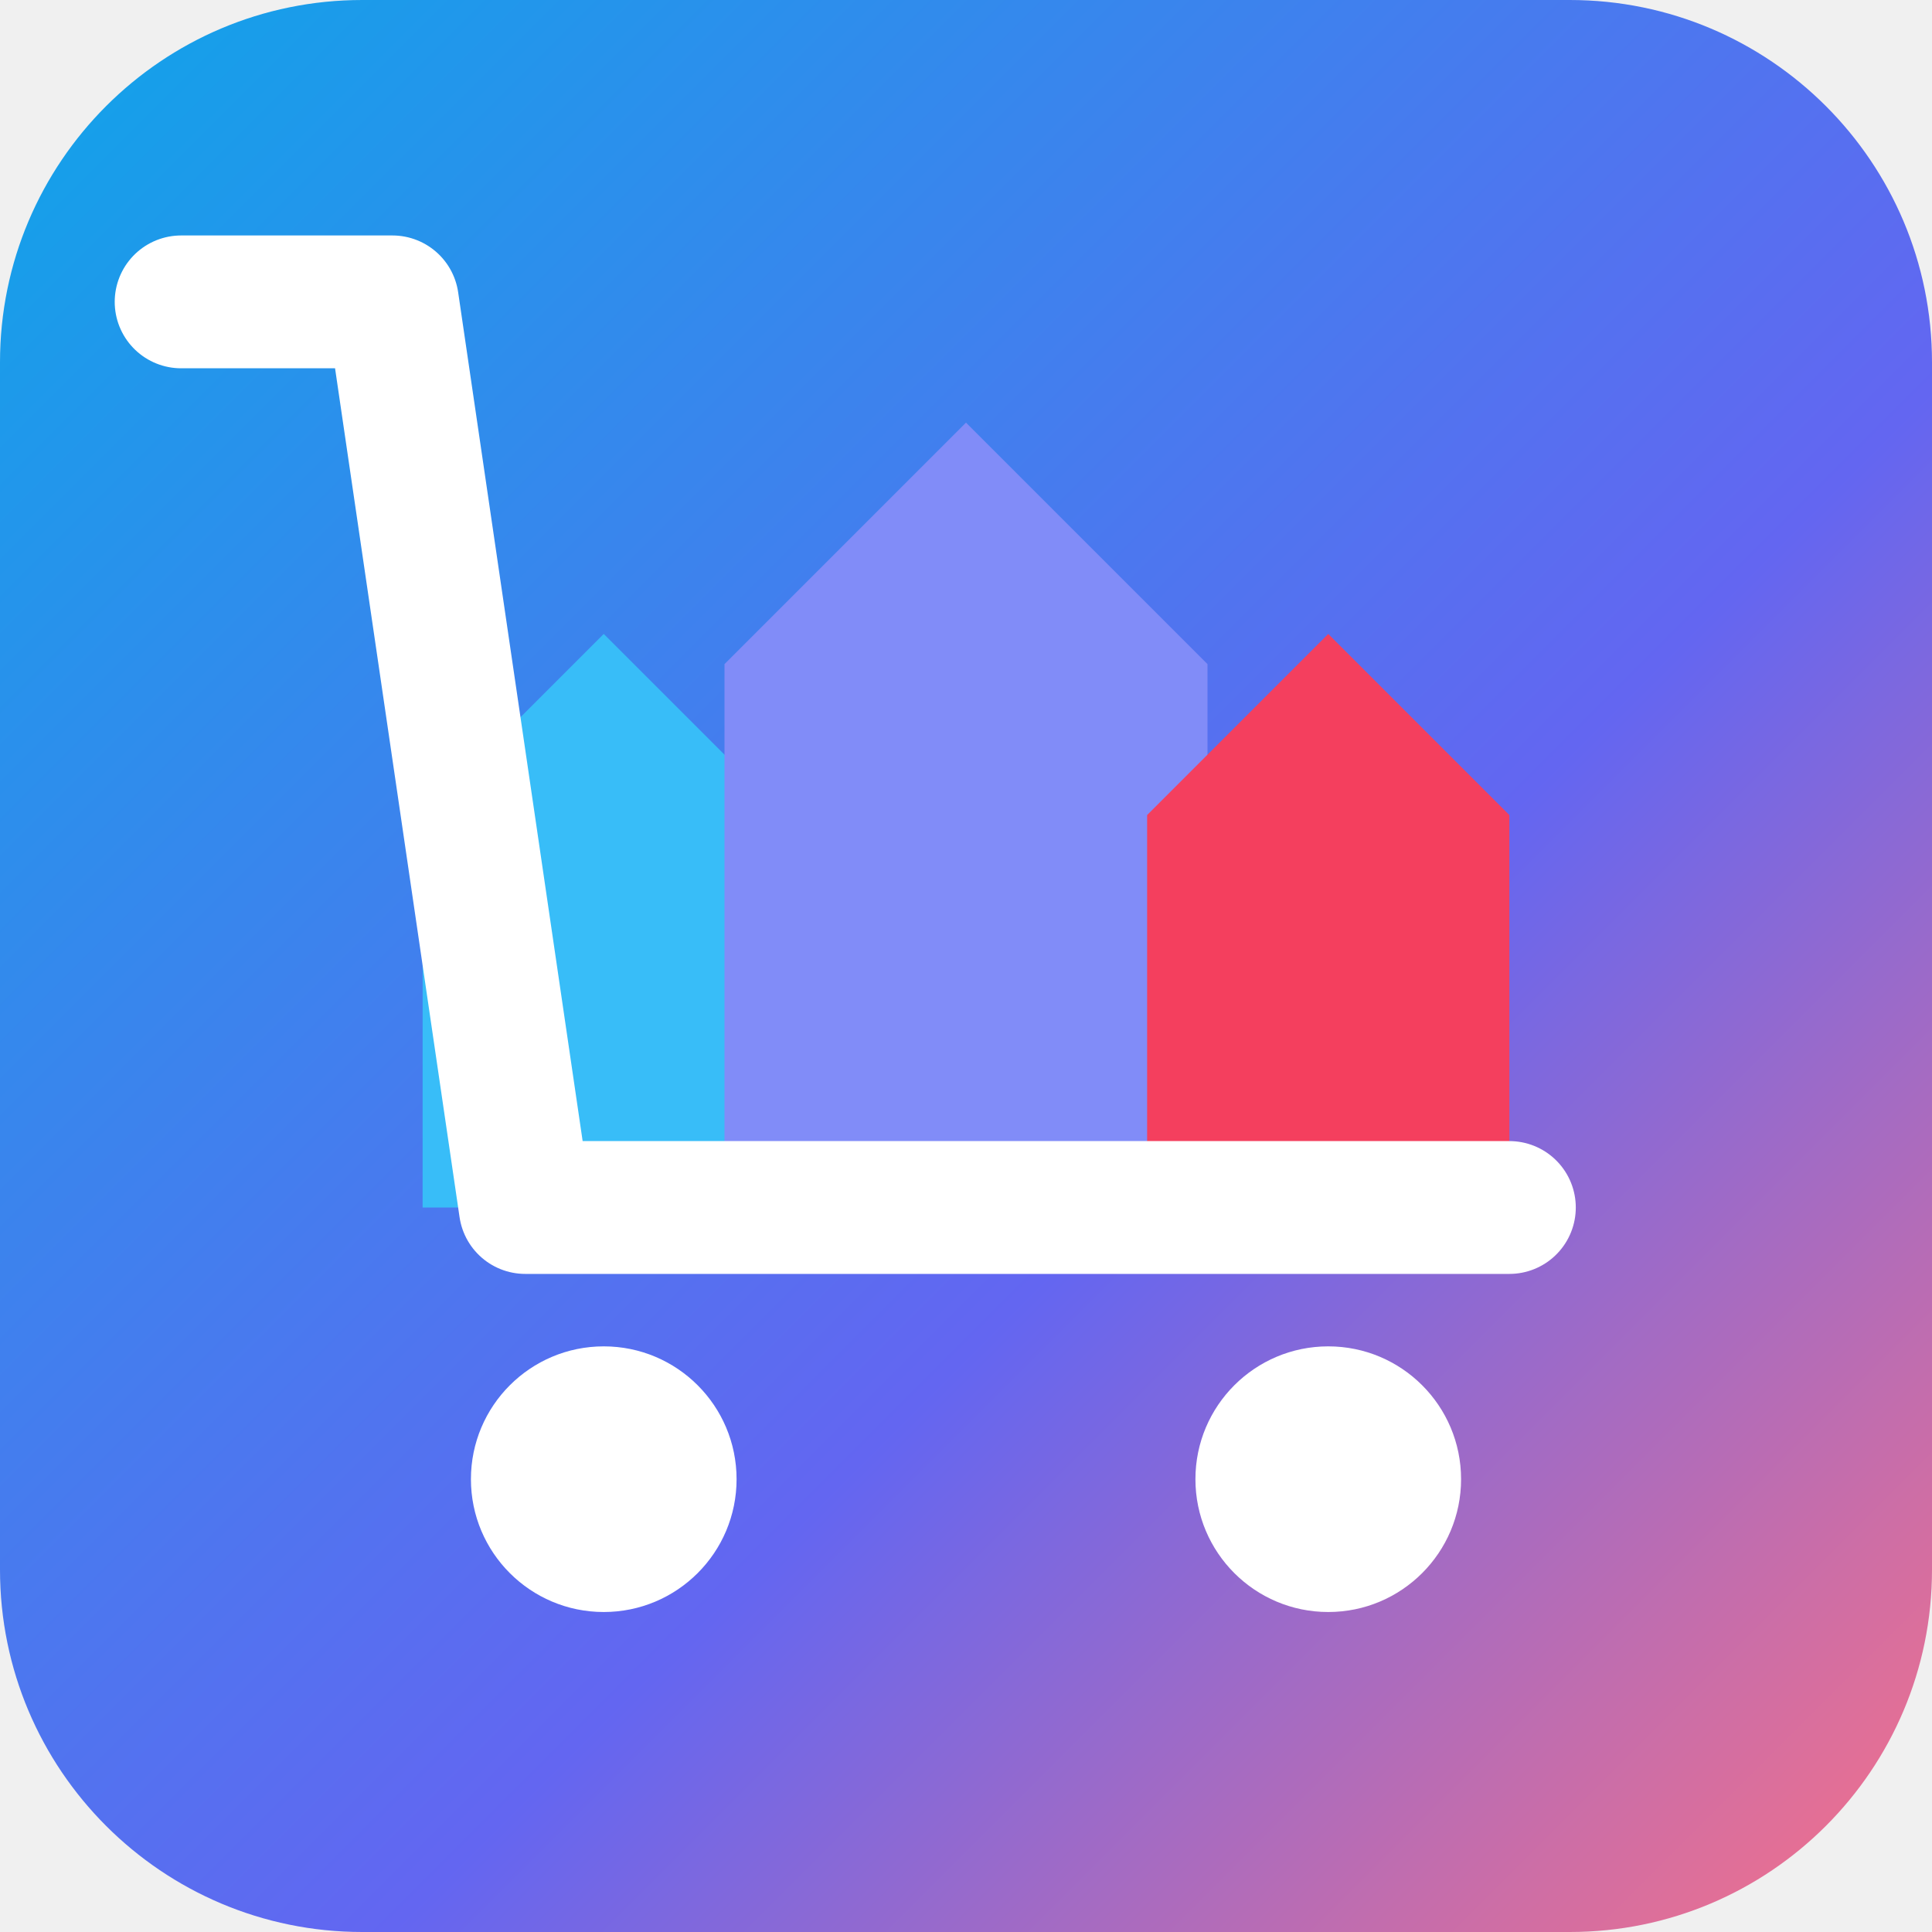
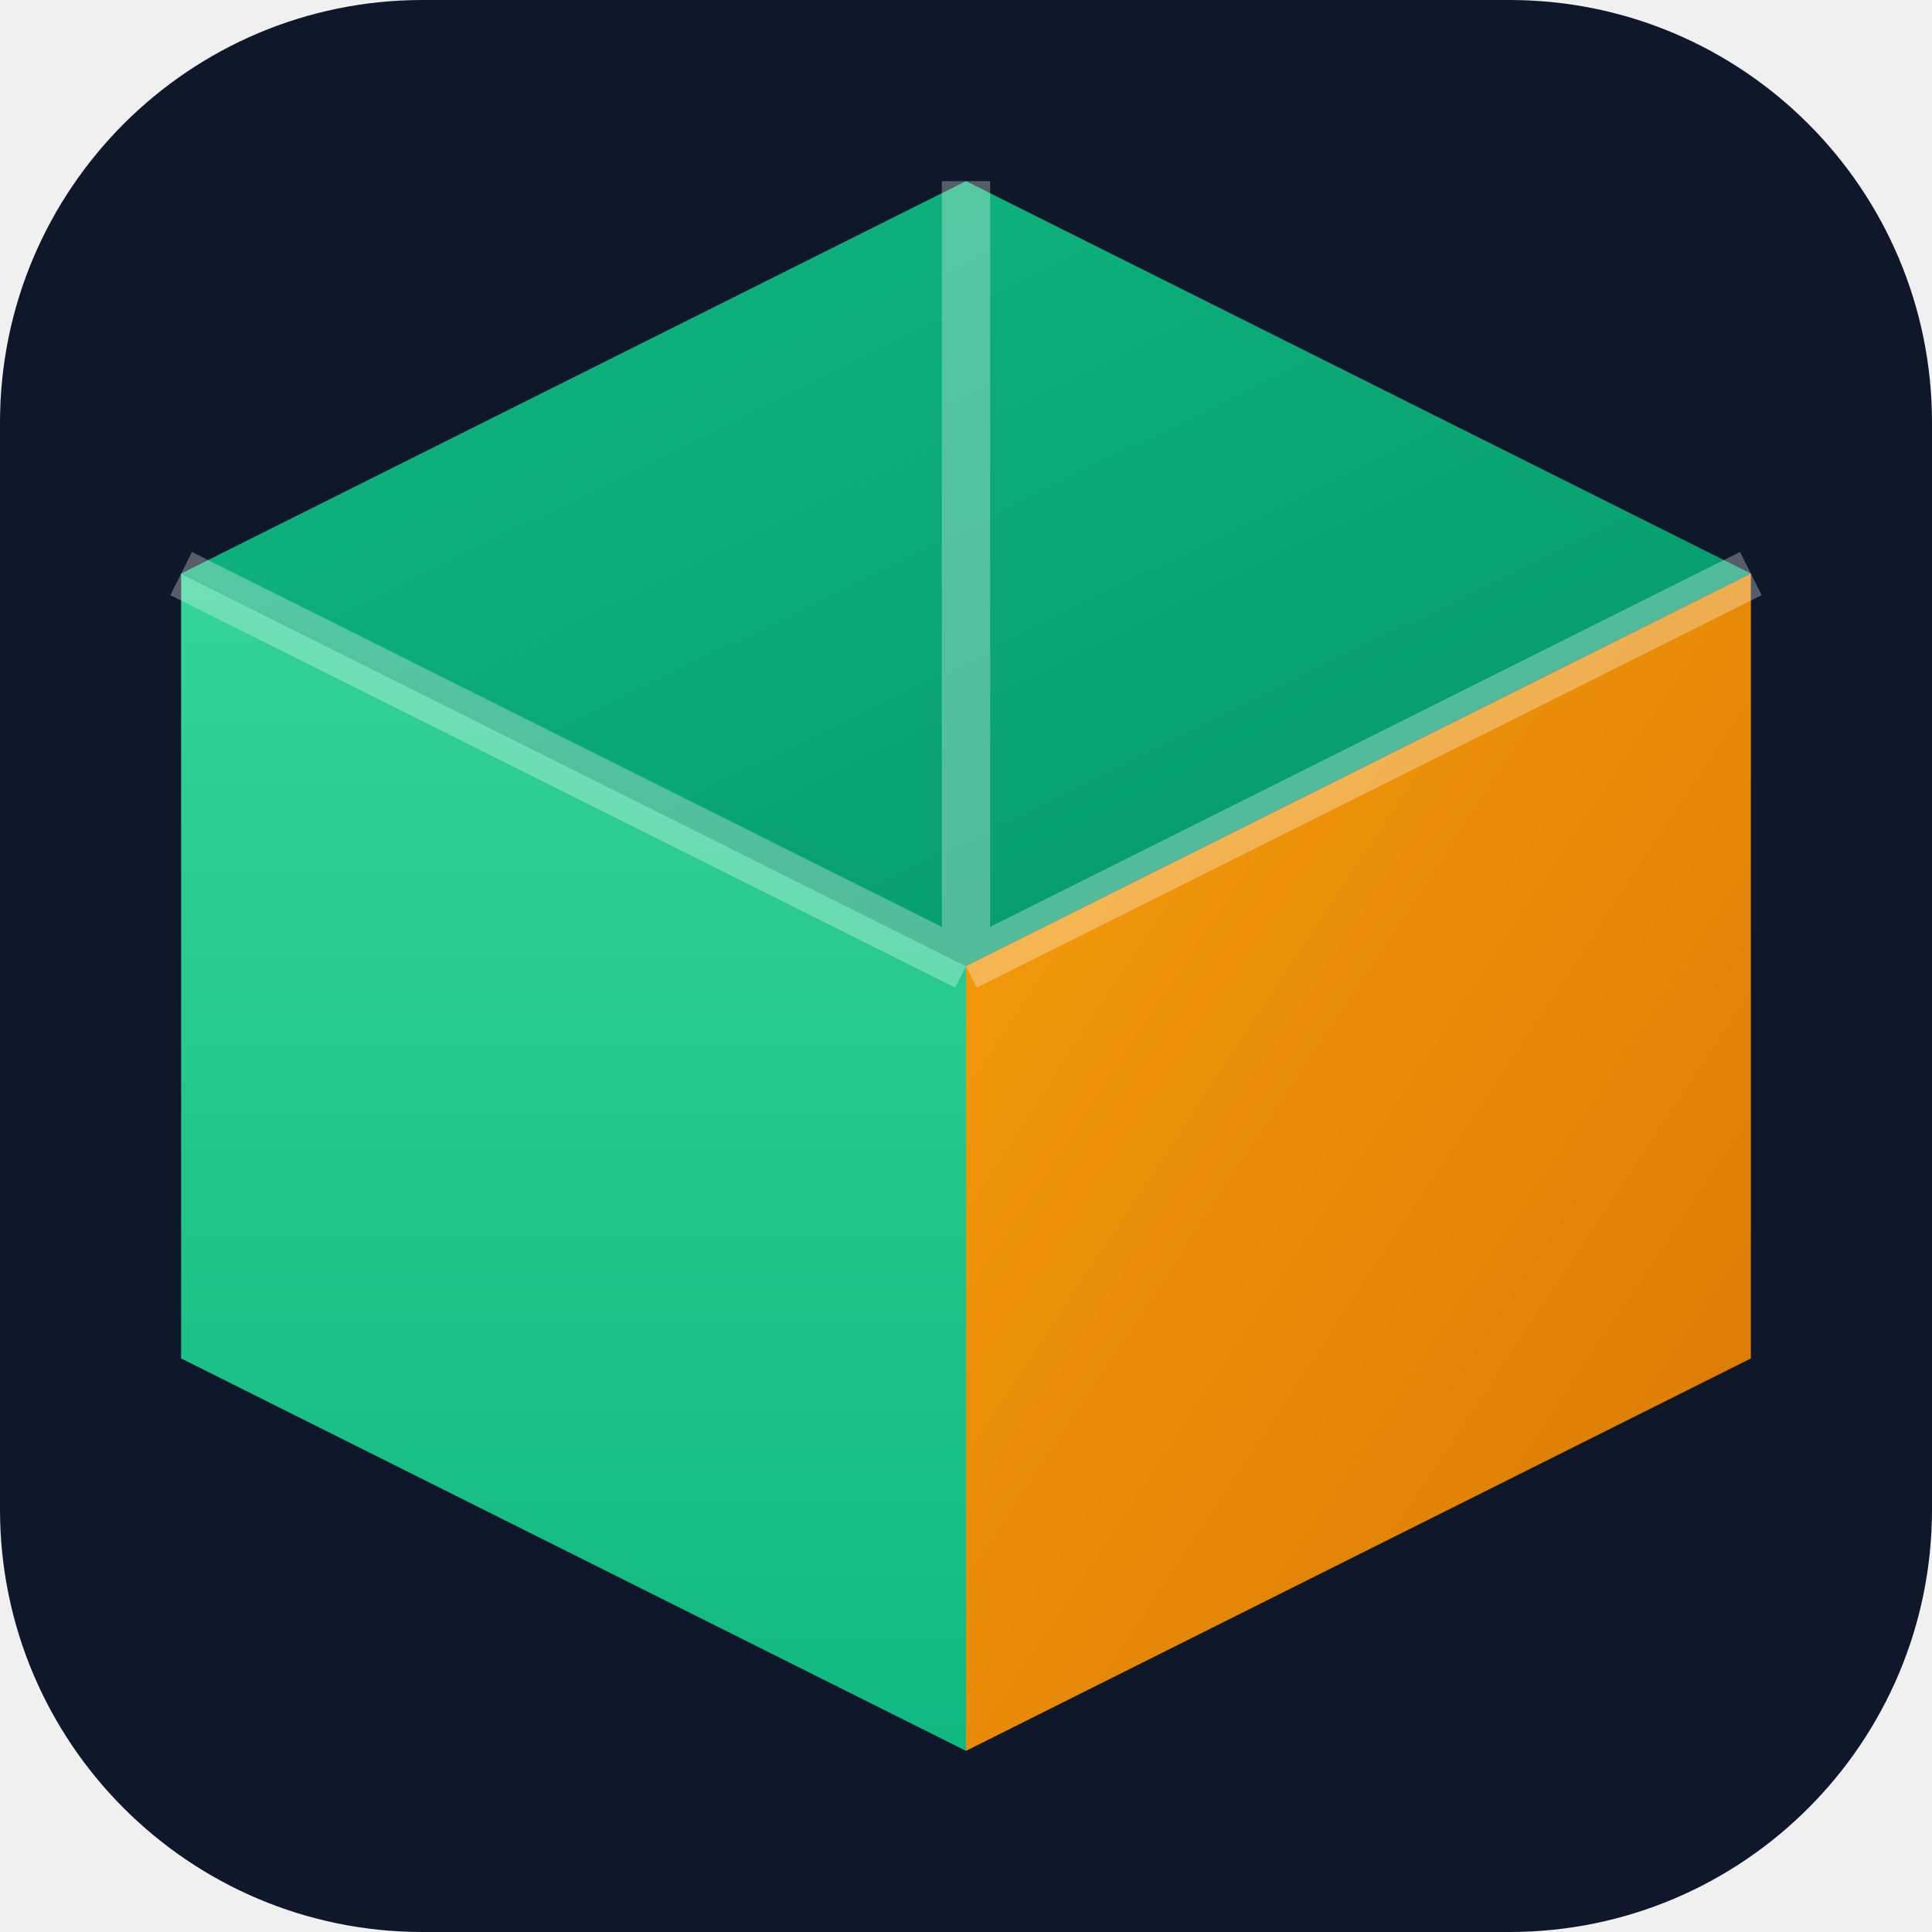
<svg xmlns="http://www.w3.org/2000/svg" viewBox="0 0 32 32" width="64" height="64">
-   <rect width="32" height="32" rx="6" fill="url(#g)" />
  <defs>
-     <linearGradient id="g" x1="0" x2="1" y1="0" y2="1">
-       <stop offset="0" stop-color="#0ea5e9" />
-       <stop offset="0.6" stop-color="#6366f1" />
-       <stop offset="1" stop-color="#fb7185" />
+     <linearGradient id="topG" x1="0%" y1="0%" x2="100%" y2="100%">
+       <stop offset="0%" stop-color="#10b981" />
+       <stop offset="100%" stop-color="#059669" />
+     </linearGradient>
+     <linearGradient id="leftG" x1="0%" y1="0%" x2="0%" y2="100%">
+       <stop offset="0%" stop-color="#34d399" />
+       <stop offset="100%" stop-color="#10b981" />
+     </linearGradient>
+     <linearGradient id="rightG" x1="0%" y1="0%" x2="100%" y2="100%">
+       <stop offset="0%" stop-color="#f59e0b" />
+       <stop offset="100%" stop-color="#d97706" />
    </linearGradient>
  </defs>
-   <g transform="translate(0,0)">
-     <path d="M7 20V13.5L10 10.5L13 13.5V20H7Z" fill="#38bdf8" />
-     <path d="M12 20V11L16 7L20 11V20H12Z" fill="#818cf8" />
-     <path d="M19 20V13.5L22 10.5L25 13.5V20H19Z" fill="#f43f5e" />
-     <path d="M3 5h3.5l2.2 15h16.3" stroke="#ffffff" stroke-width="2.2" stroke-linecap="round" stroke-linejoin="round" fill="none" />
-     <circle cx="10" cy="24.5" r="2.2" fill="#ffffff" />
-     <circle cx="22" cy="24.5" r="2.2" fill="#ffffff" />
+ 
+   {/* Background rounded badge */}
+   <rect width="32" height="32" rx="7" fill="#0f172a" />
+ 
+   {/* 3D Faceted Isometric Polygon SVG (Apex-nexus geometry) */}
+   <g transform="translate(0, 0)">
+     <path d="M16 3L3 9.5L16 16L29 9.5L16 3Z" fill="url(#topG)" />
+     <path d="M3 9.5V22.5L16 29V16L3 9.5Z" fill="url(#leftG)" />
+     <path d="M29 9.5V22.5L16 29V16L29 9.5Z" fill="url(#rightG)" />
+     <path d="M16 3L16 16M16 16L3 9.5M16 16L29 9.5" stroke="rgba(255, 255, 255, 0.3)" stroke-width="0.8" />
  </g>
</svg>
